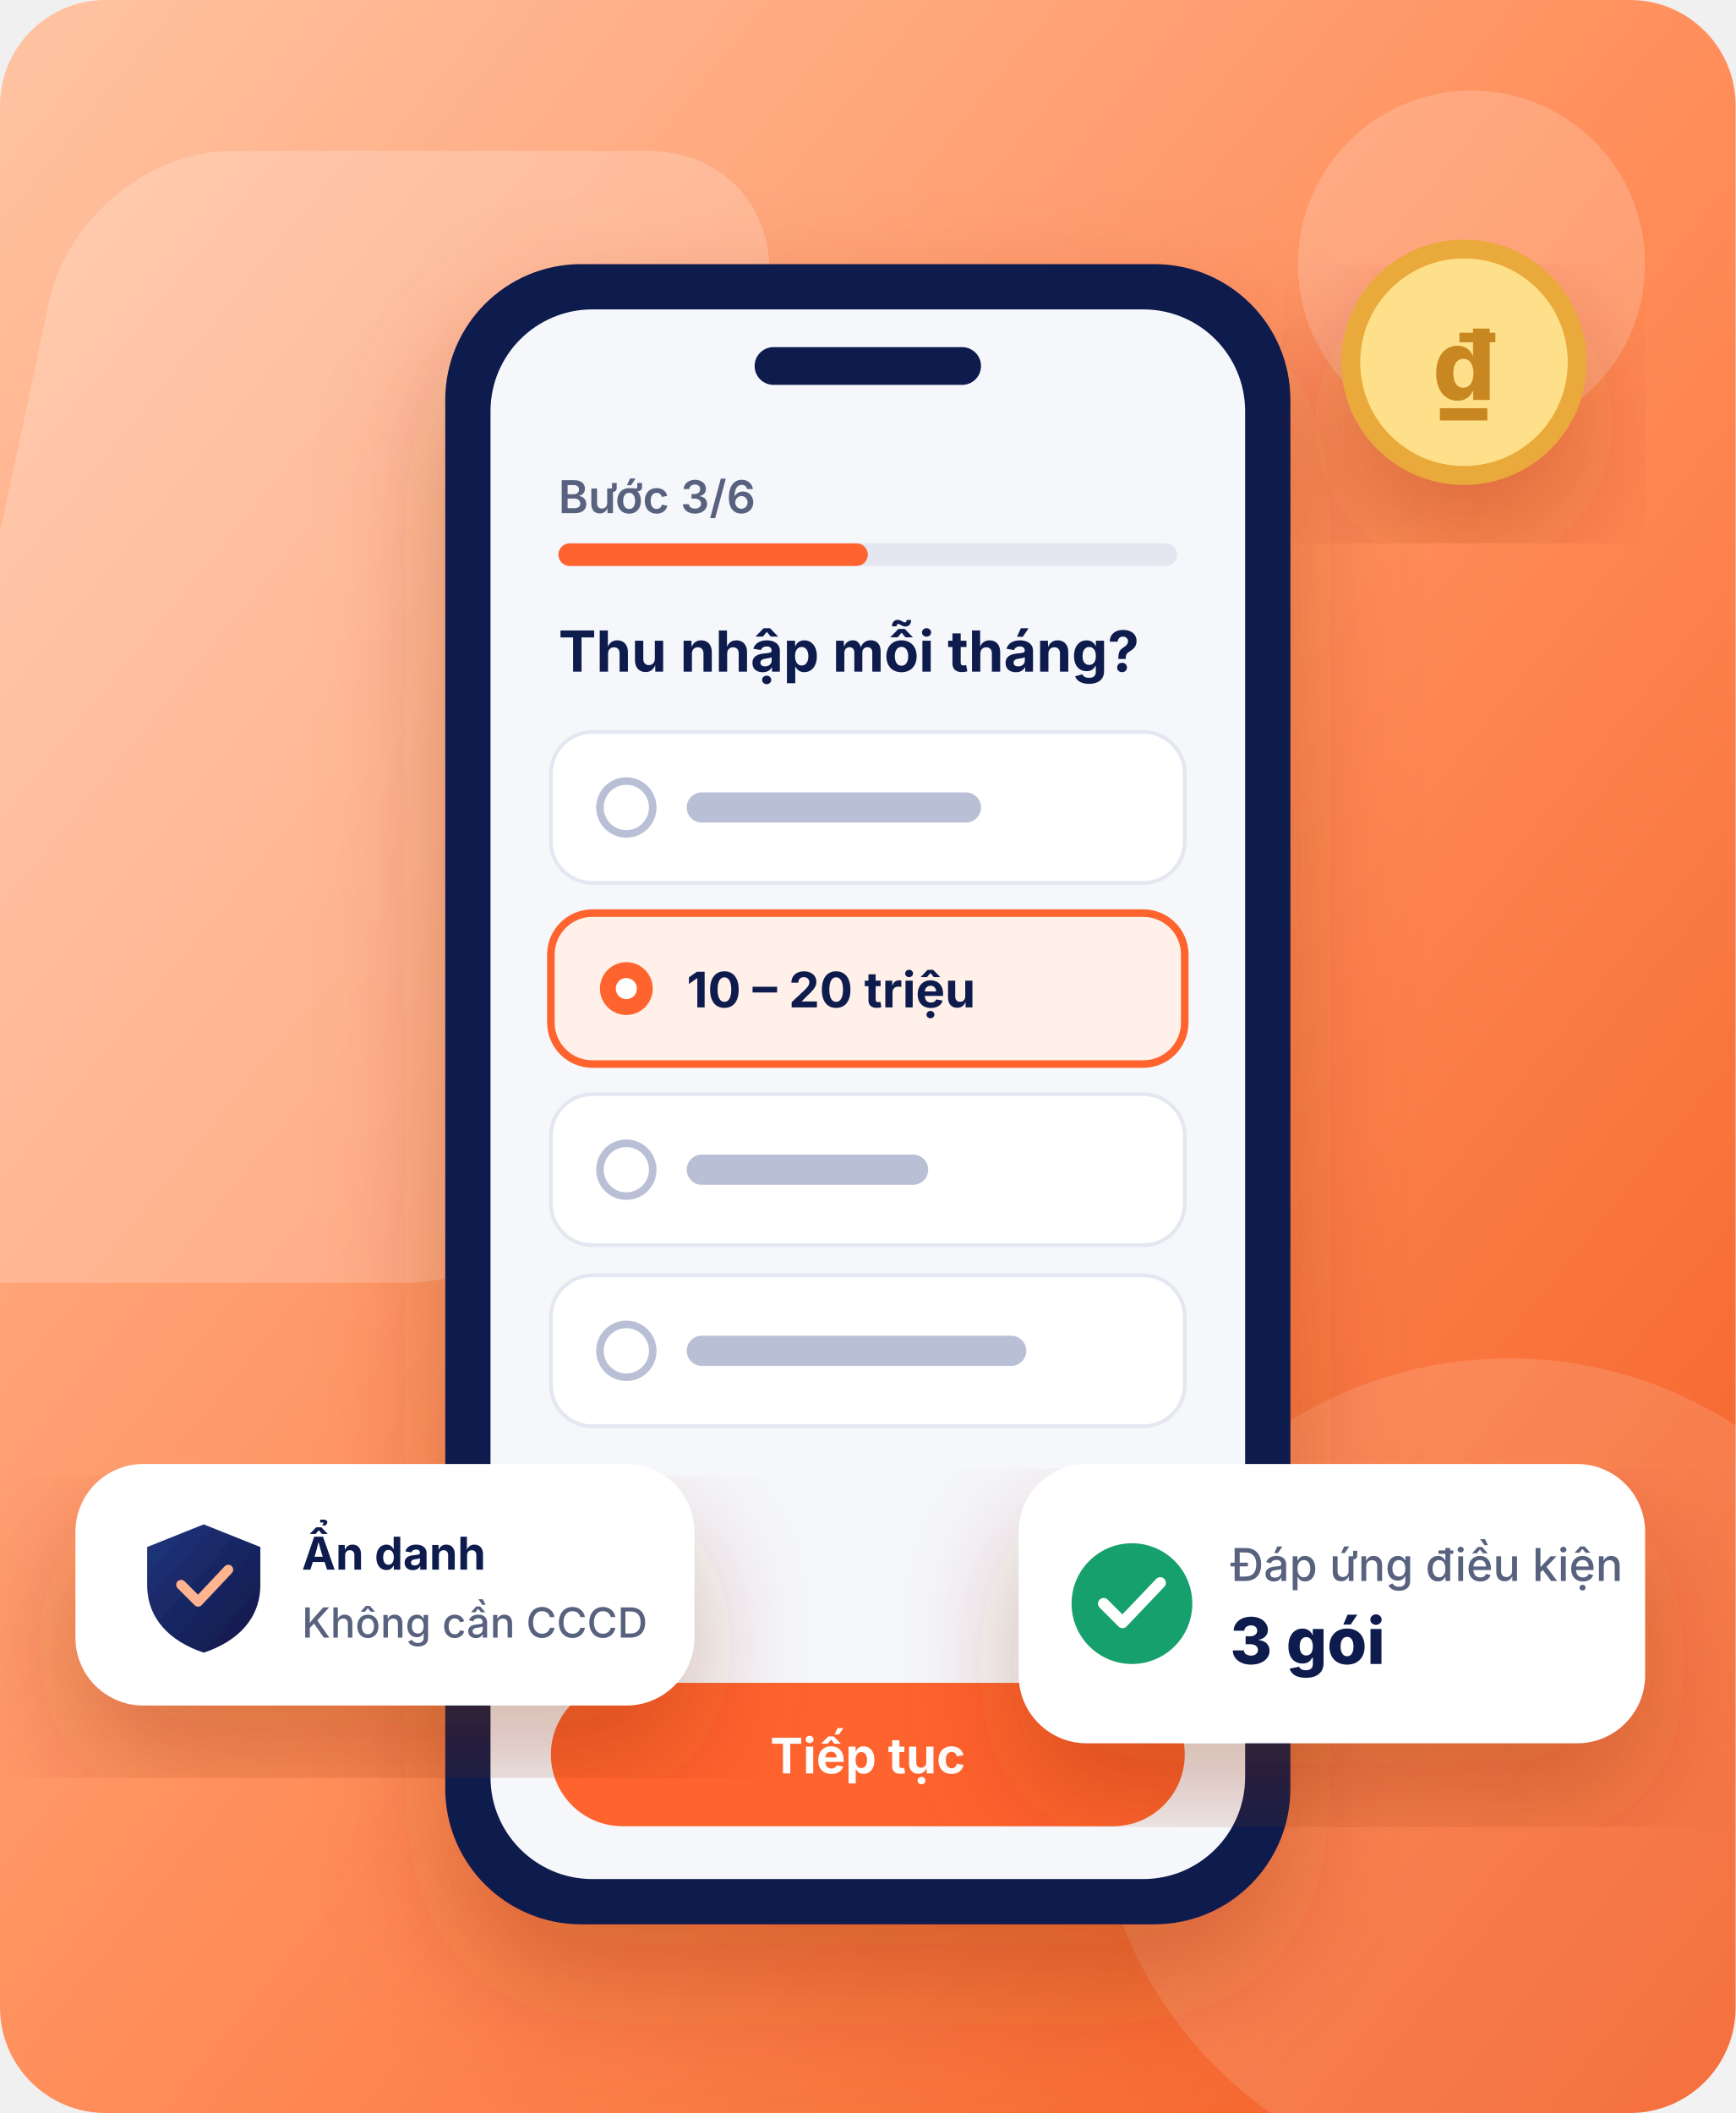
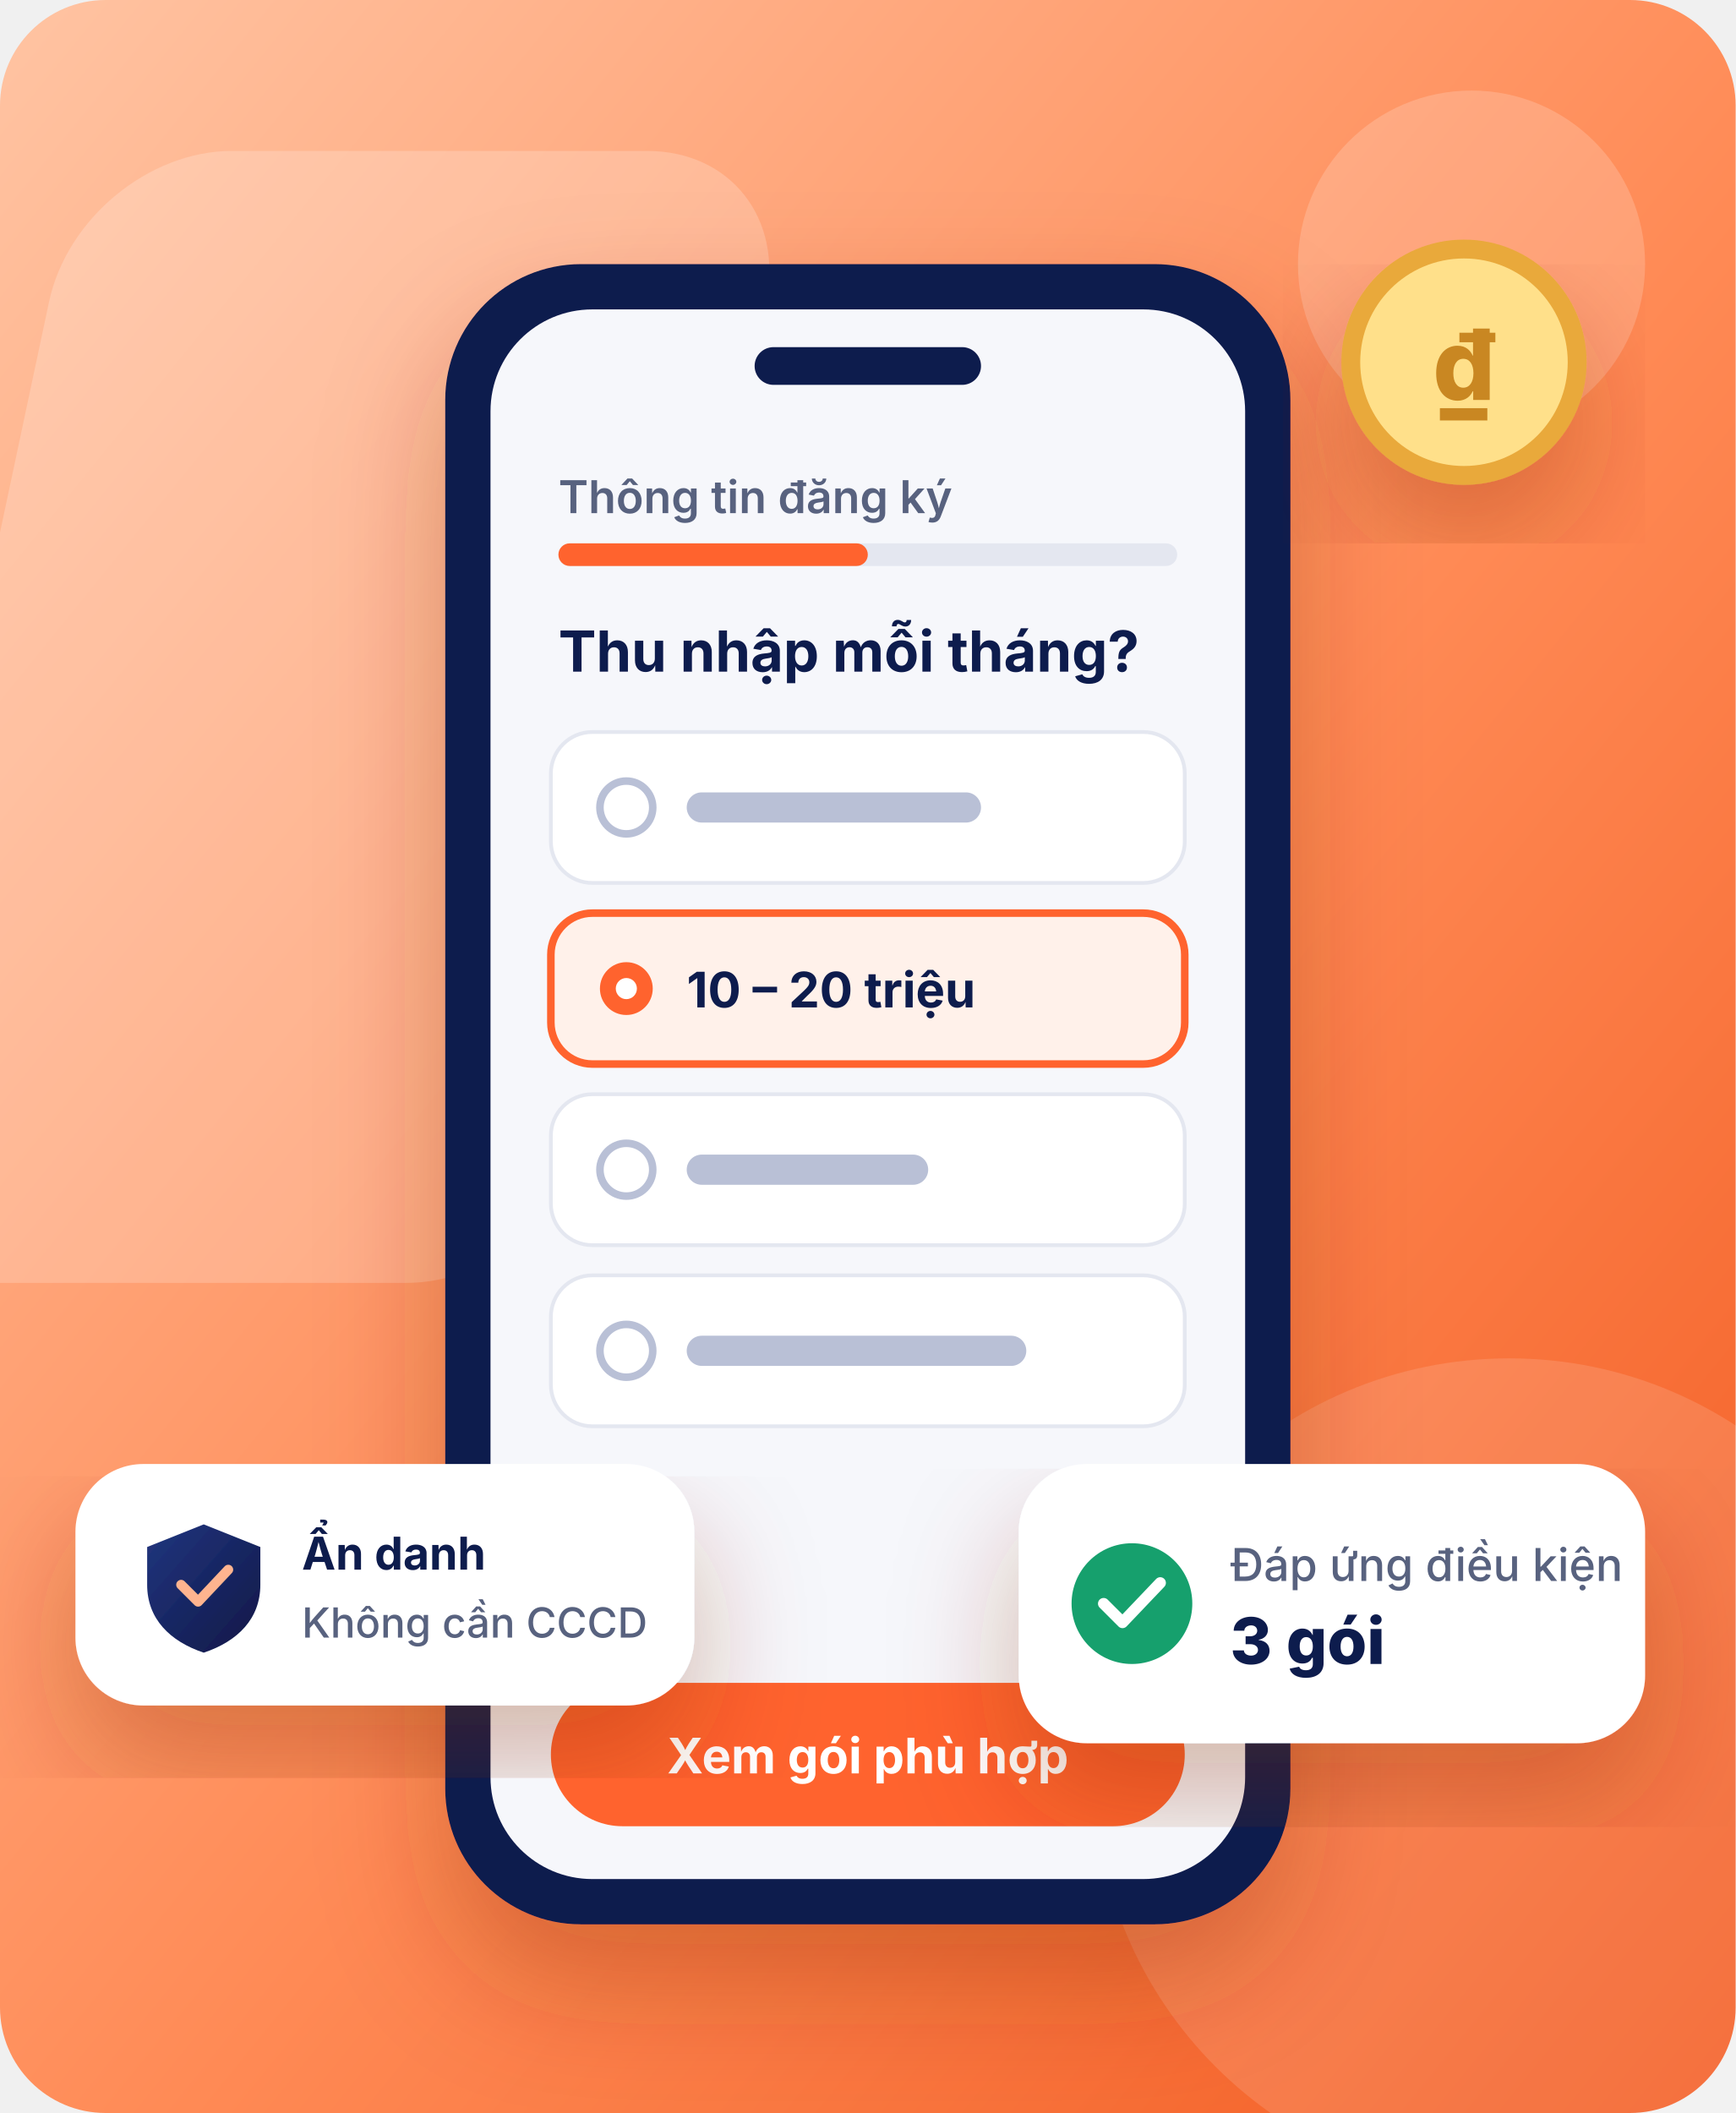
<svg xmlns="http://www.w3.org/2000/svg" viewBox="0 0 460 560" font-family="Inter,Segoe UI,Roboto,Arial,sans-serif">
  <defs>
    <linearGradient id="bg" x1="0" y1="0" x2="1" y2="1">
      <stop offset="0" stop-color="#FFC4A3" />
      <stop offset=".55" stop-color="#FF8A55" />
      <stop offset="1" stop-color="#F25A20" />
    </linearGradient>
    <linearGradient id="sd" x1="0" y1="0" x2="1" y2="1">
      <stop offset="0" stop-color="#22357F" />
      <stop offset="1" stop-color="#0E1846" />
    </linearGradient>
    <filter id="sh" x="-30%" y="-20%" width="160%" height="150%">
      <feDropShadow dx="0" dy="16" stdDeviation="16" flood-color="#8A2C05" flood-opacity=".32" />
    </filter>
  </defs>
  <rect width="460" height="560" rx="28" fill="url(#bg)" />
  <rect x="30" y="40" width="190" height="300" rx="40" fill="#fff" opacity=".2" transform="skewX(-12)" />
  <circle cx="400" cy="470" r="110" fill="#fff" opacity=".13" />
  <circle cx="390" cy="70" r="46" fill="#fff" opacity=".18" />
  <g filter="url(#sh)">
    <rect x="118" y="70" width="224" height="440" rx="36" fill="#101B4D" />
    <rect x="130" y="82" width="200" height="416" rx="27" fill="#F6F7FB" />
    <rect x="200" y="92" width="60" height="10" rx="5" fill="#101B4D" />
-     <text x="148" y="136" font-size="12" font-weight="600" fill="#58627F">Bước 3/6</text>
+     <text x="148" y="136" font-size="12" font-weight="600" fill="#58627F">Thông tin đăng ký</text>
    <rect x="148" y="144" width="164" height="6" rx="3" fill="#E4E7F0" />
    <rect x="148" y="144" width="82" height="6" rx="3" fill="#FF642E" />
    <text x="148" y="178" font-size="15" font-weight="700" fill="#101B4D">Thu nhập mỗi tháng?</text>
    <rect x="146" y="194" width="168" height="40" rx="11" fill="#fff" stroke="#E4E7F0" />
    <circle cx="166" cy="214" r="7" fill="none" stroke="#B9C0D6" stroke-width="2" />
    <rect x="182" y="210" width="78" height="8" rx="4" fill="#B9C0D6" />
    <rect x="146" y="242" width="168" height="40" rx="11" fill="#FFF1EA" stroke="#FF642E" stroke-width="2" />
    <circle cx="166" cy="262" r="7" fill="#FF642E" />
    <circle cx="166" cy="262" r="2.8" fill="#fff" />
    <text x="182" y="267" font-size="13" font-weight="700" fill="#101B4D">10 – 20 triệu</text>
    <rect x="146" y="290" width="168" height="40" rx="11" fill="#fff" stroke="#E4E7F0" />
    <circle cx="166" cy="310" r="7" fill="none" stroke="#B9C0D6" stroke-width="2" />
    <rect x="182" y="306" width="64" height="8" rx="4" fill="#B9C0D6" />
    <rect x="146" y="338" width="168" height="40" rx="11" fill="#fff" stroke="#E4E7F0" />
    <circle cx="166" cy="358" r="7" fill="none" stroke="#B9C0D6" stroke-width="2" />
    <rect x="182" y="354" width="90" height="8" rx="4" fill="#B9C0D6" />
    <rect x="146" y="446" width="168" height="38" rx="19" fill="#FF642E" />
-     <text x="230" y="470" text-anchor="middle" font-size="13" font-weight="700" fill="#fff">Tiếp tục</text>
+     <text x="230" y="470" text-anchor="middle" font-size="13" font-weight="700" fill="#fff">Xem gói phù hợp</text>
  </g>
  <g filter="url(#sh)">
    <rect x="270" y="388" width="166" height="74" rx="18" fill="#fff" />
    <circle cx="300" cy="425" r="16" fill="#16A06D" />
    <path d="M292.5 425l5 5 10-10.5" stroke="#fff" stroke-width="3" fill="none" stroke-linecap="round" stroke-linejoin="round" />
    <text x="326" y="419" font-size="12" font-weight="500" fill="#58627F">Đáp ứng điều kiện</text>
    <text x="326" y="441" font-size="17" font-weight="800" fill="#101B4D">3 gói</text>
  </g>
  <g filter="url(#sh)">
    <rect x="20" y="388" width="164" height="64" rx="18" fill="#fff" />
    <path d="M54 404l15 6v10c0 9-6 15-15 18-9-3-15-9-15-18v-10z" fill="url(#sd)" />
    <path d="M48 420l4.5 4.5 8-8.5" stroke="#FFB48F" stroke-width="2.6" fill="none" stroke-linecap="round" stroke-linejoin="round" />
    <text x="80" y="416" font-size="12" font-weight="700" fill="#101B4D">Ẩn danh</text>
    <text x="80" y="434" font-size="11" font-weight="500" fill="#58627F">Không cần CCCD</text>
  </g>
  <g filter="url(#sh)">
    <circle cx="388" cy="96" r="30" fill="#FFE08A" stroke="#E9A93B" stroke-width="5" />
    <text x="388" y="106" text-anchor="middle" font-size="26" font-weight="800" fill="#C98722">₫</text>
  </g>
</svg>
